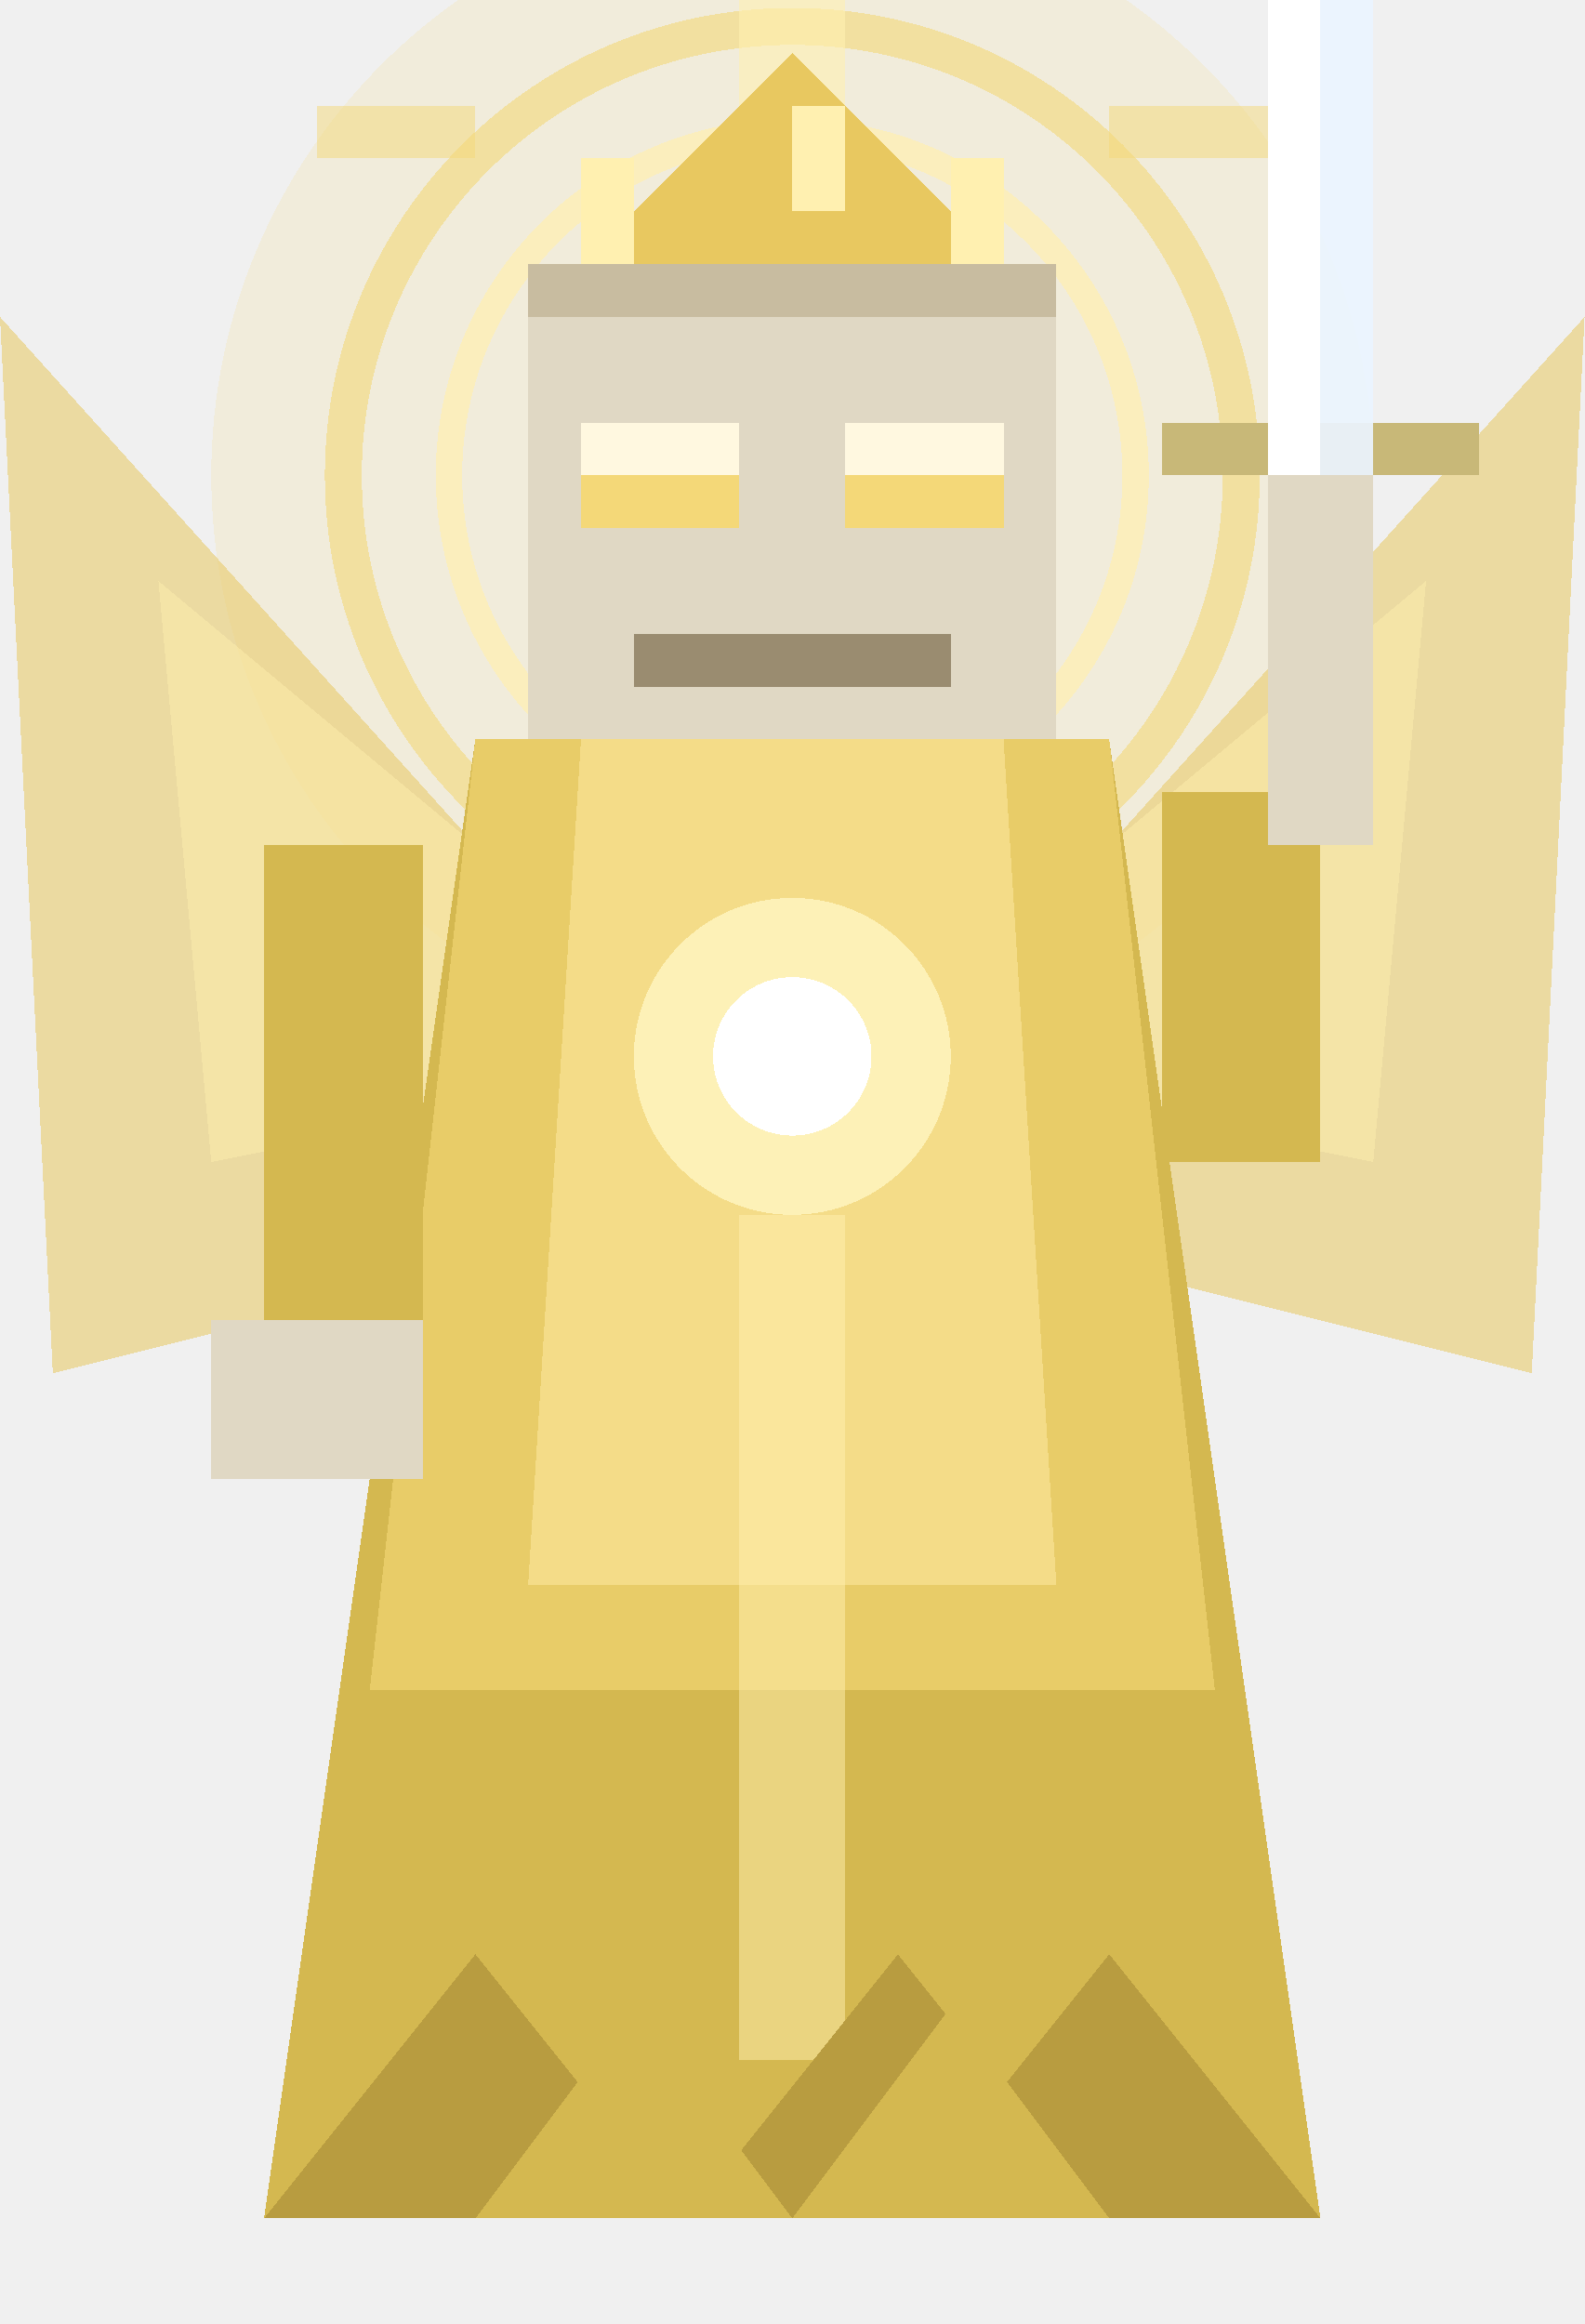
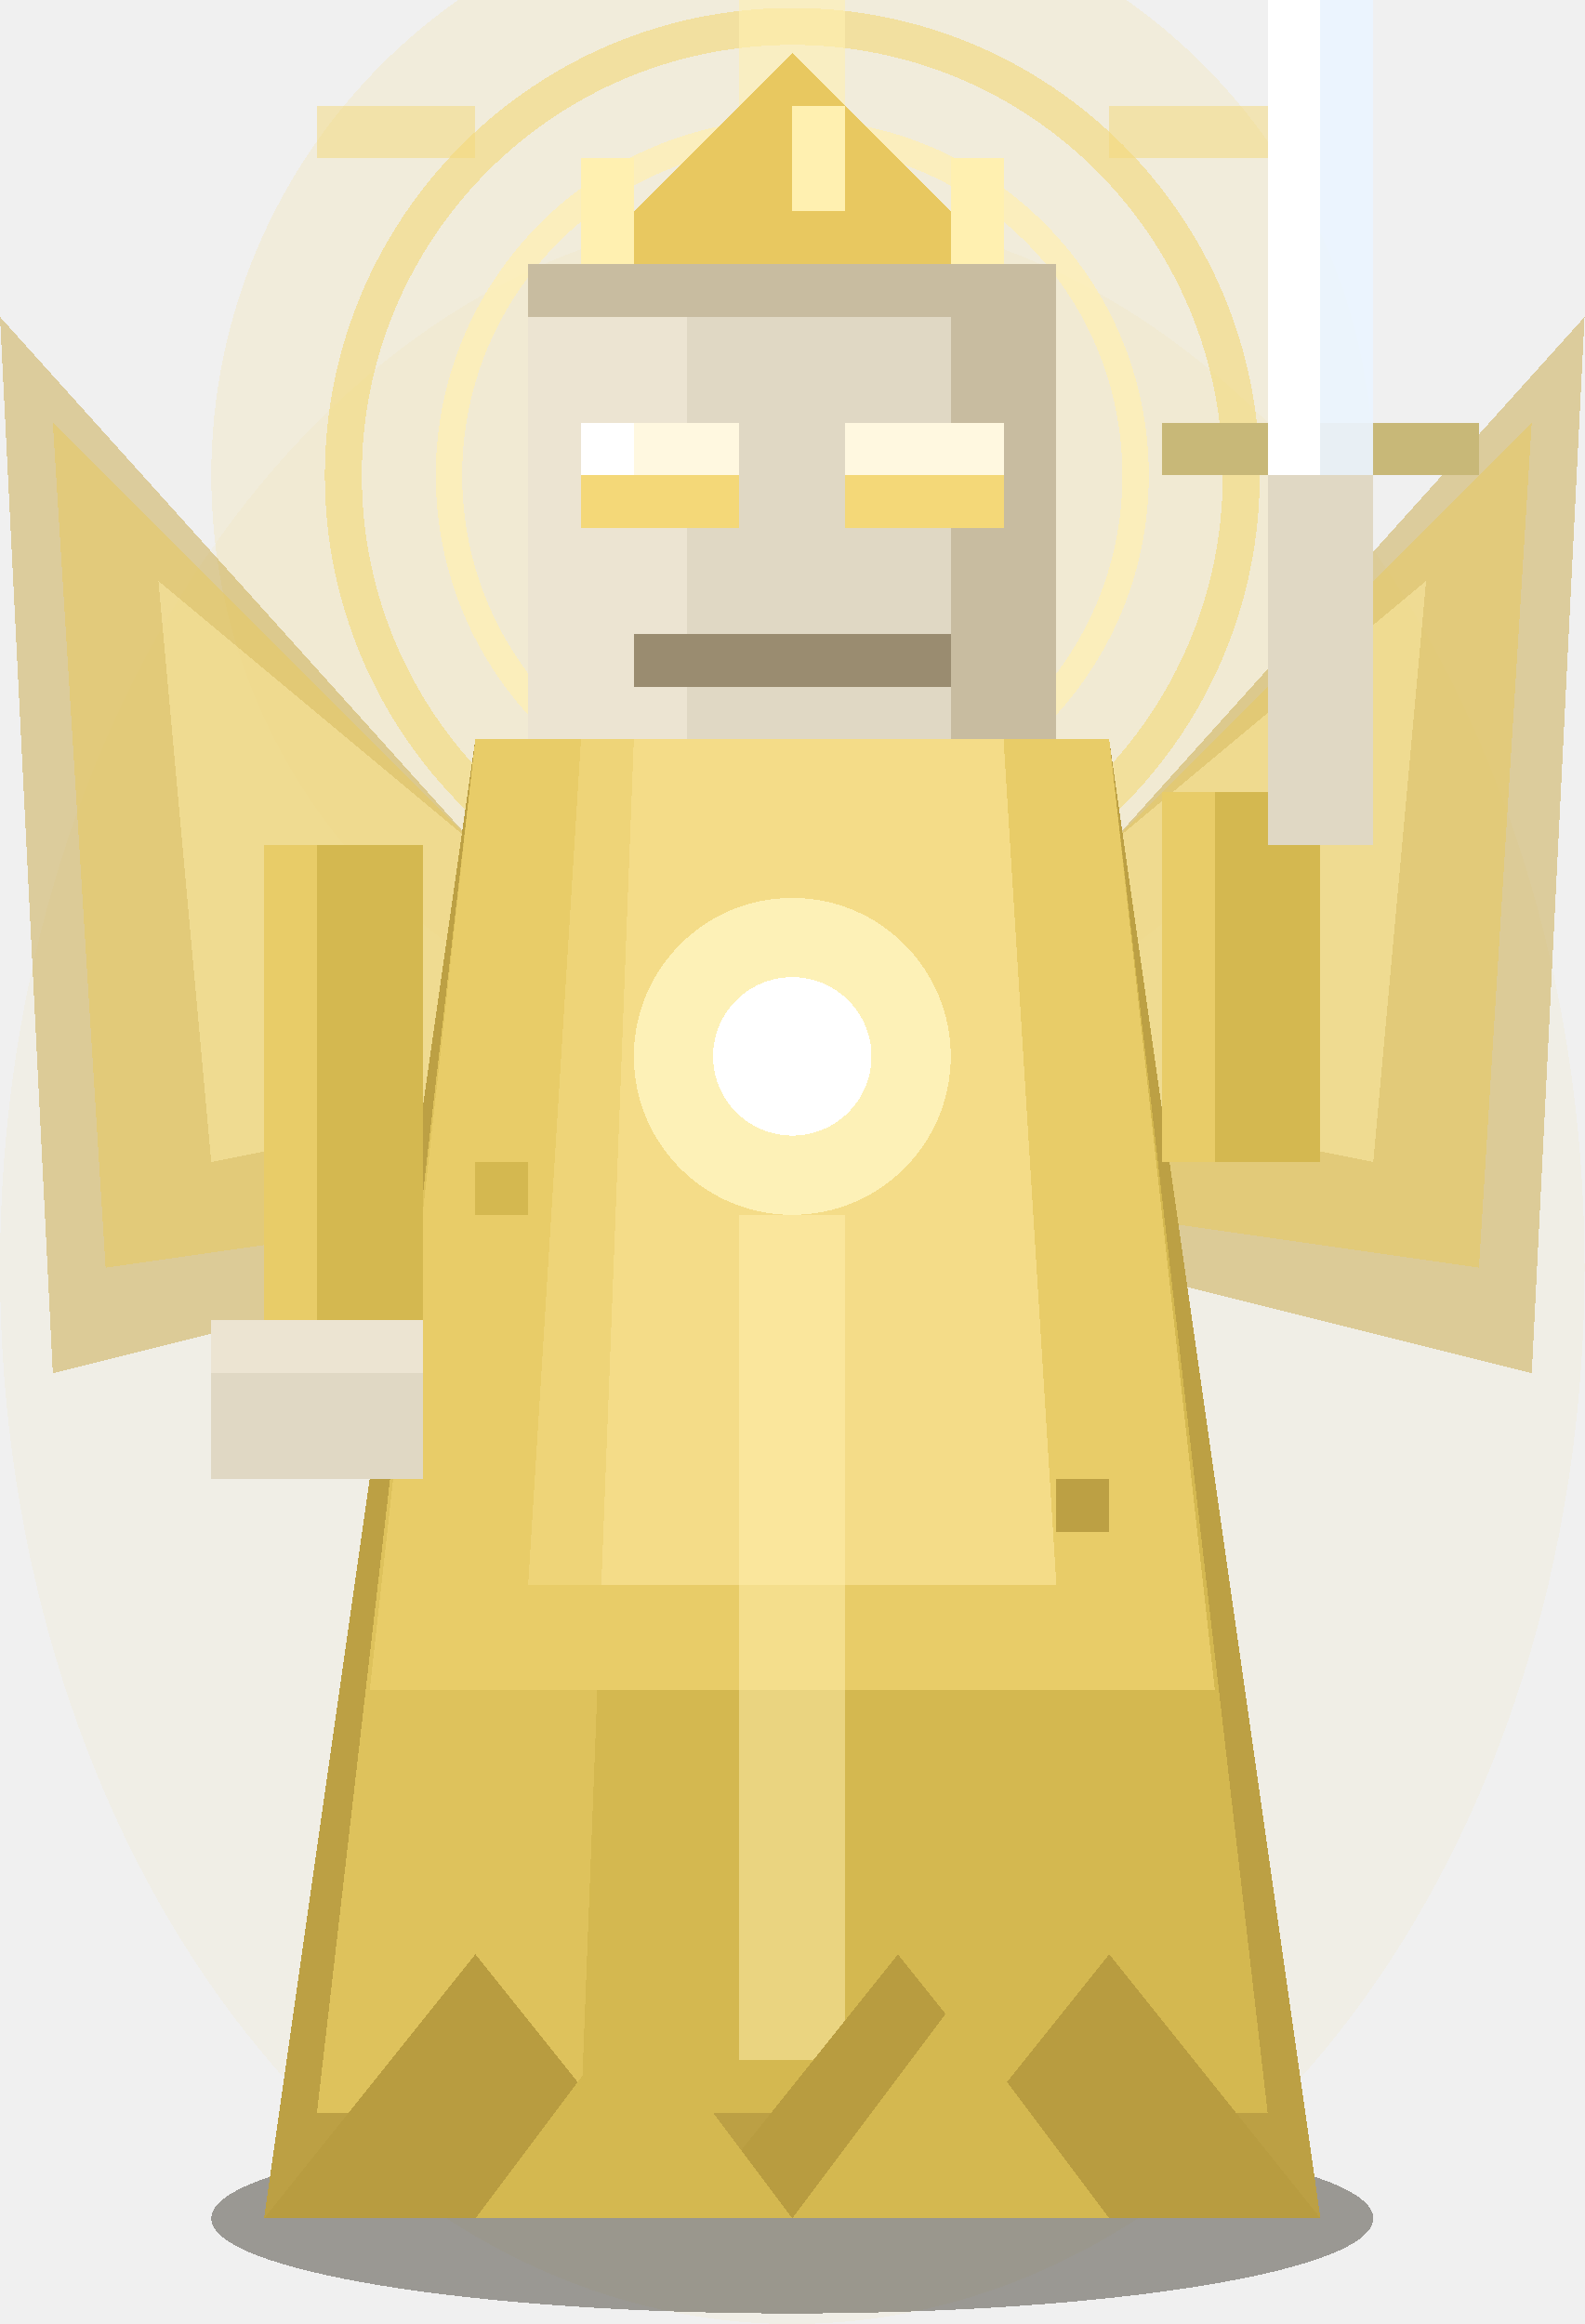
<svg xmlns="http://www.w3.org/2000/svg" viewBox="0 0 30 44" shape-rendering="crispEdges" preserveAspectRatio="xMidYMax meet" aria-label="Aurelach, the Hollow Dawn">
+   <ellipse cx="15" cy="24" rx="15" ry="20" fill="#f4d878" opacity="0.08" />
+   <ellipse cx="15" cy="42" rx="11" ry="1.8" fill="#1a1408" opacity="0.4" />
  <circle cx="15" cy="9" r="11" fill="#f4d878" opacity="0.18" />
  <circle cx="15" cy="9" r="8.5" fill="none" stroke="#f4d878" stroke-width="0.7" opacity="0.6" />
  <circle cx="15" cy="9" r="6.5" fill="none" stroke="#fff0b0" stroke-width="0.5" opacity="0.7" />
  <rect x="14" y="-2" width="2" height="4" fill="#fff0b0" opacity="0.6" />
  <rect x="6" y="2" width="3" height="1" fill="#f4d878" opacity="0.5" />
  <rect x="21" y="2" width="3" height="1" fill="#f4d878" opacity="0.5" />
-   <polygon points="9,16 0,6 1,26 9,24" fill="#e8c860" opacity="0.55" />
-   <polygon points="21,16 30,6 29,26 21,24" fill="#e8c860" opacity="0.55" />
+   <polygon points="9,16 0,6 1,26 9,24" fill="#c8a848" opacity="0.5" />
+   <polygon points="21,16 30,6 29,26 21,24" fill="#c8a848" opacity="0.5" />
+   <polygon points="9,16 1,8 2,24 9,23" fill="#e8c860" opacity="0.55" />
+   <polygon points="21,16 29,8 28,24 21,23" fill="#e8c860" opacity="0.55" />
  <polygon points="9,16 3,11 4,22 9,21" fill="#fff0b0" opacity="0.45" />
  <polygon points="21,16 27,11 26,22 21,21" fill="#fff0b0" opacity="0.45" />
  <polygon points="15,1 11,5 19,5" fill="#e8c860" />
  <rect x="11" y="3" width="1" height="2" fill="#fff0b0" />
  <rect x="15" y="2" width="1" height="2" fill="#fff0b0" />
  <rect x="18" y="3" width="1" height="2" fill="#fff0b0" />
  <rect x="10" y="5" width="10" height="9" fill="#e0d8c4" />
+   <rect x="10" y="5" width="3" height="9" fill="#ece4d2" />
  <rect x="10" y="5" width="10" height="1" fill="#c8bca0" />
+   <rect x="18" y="5" width="2" height="9" fill="#c8bca0" />
  <rect x="11" y="8" width="3" height="2" fill="#f4d878" />
  <rect x="16" y="8" width="3" height="2" fill="#f4d878" />
  <rect x="11" y="8" width="3" height="1" fill="#fff8e0" />
  <rect x="16" y="8" width="3" height="1" fill="#fff8e0" />
+   <rect x="11" y="8" width="1" height="1" fill="#ffffff" />
  <rect x="12" y="12" width="6" height="1" fill="#9a8c70" />
-   <polygon points="9,14 21,14 25,42 5,42" fill="#d4b850" />
+   <polygon points="9,14 21,14 25,42 5,42" fill="#bca044" />
+   <polygon points="9,14 21,14 24,40 6,40" fill="#d4b850" />
  <polygon points="9,14 21,14 23,32 7,32" fill="#e8cc68" />
  <polygon points="11,14 19,14 20,30 10,30" fill="#f4dc88" />
+   <polygon points="9,14 12,14 11,40 6,40" fill="#e8cc68" opacity="0.5" />
+   <rect x="9" y="22" width="1" height="1" fill="#d4b850" />
+   <rect x="20" y="28" width="1" height="1" fill="#bca044" />
  <circle cx="15" cy="20" r="3" fill="#fff4c0" opacity="0.85" />
  <circle cx="15" cy="20" r="1.5" fill="#ffffff" />
  <rect x="14" y="23" width="2" height="16" fill="#fff0b0" opacity="0.5" />
  <rect x="5" y="16" width="3" height="11" fill="#d4b850" />
+   <rect x="5" y="16" width="1" height="11" fill="#e8cc68" />
  <rect x="4" y="25" width="4" height="3" fill="#e0d8c4" />
+   <rect x="4" y="25" width="4" height="1" fill="#ece4d2" />
  <rect x="22" y="15" width="3" height="7" fill="#d4b850" />
+   <rect x="22" y="15" width="1" height="7" fill="#e8cc68" />
  <rect x="24" y="9" width="2" height="7" fill="#e0d8c4" />
  <rect x="22" y="8" width="6" height="1" fill="#c8b878" />
  <rect x="24" y="-4" width="2" height="13" fill="#eaf4ff" opacity="0.92" />
  <rect x="24" y="-4" width="1" height="13" fill="#ffffff" />
  <rect x="23" y="-4" width="4" height="2" fill="#cfe0ff" opacity="0.6" />
+   <rect x="24" y="-3" width="1" height="2" fill="#ffffff" />
  <polygon points="5,42 9,37 13,42" fill="#b89c40" />
  <polygon points="13,42 17,37 21,42" fill="#b89c40" />
  <polygon points="17,42 21,37 25,42" fill="#b89c40" />
  <polygon points="9,42 12,38 15,42" fill="#d4b850" />
  <polygon points="15,42 18,38 21,42" fill="#d4b850" />
</svg>
